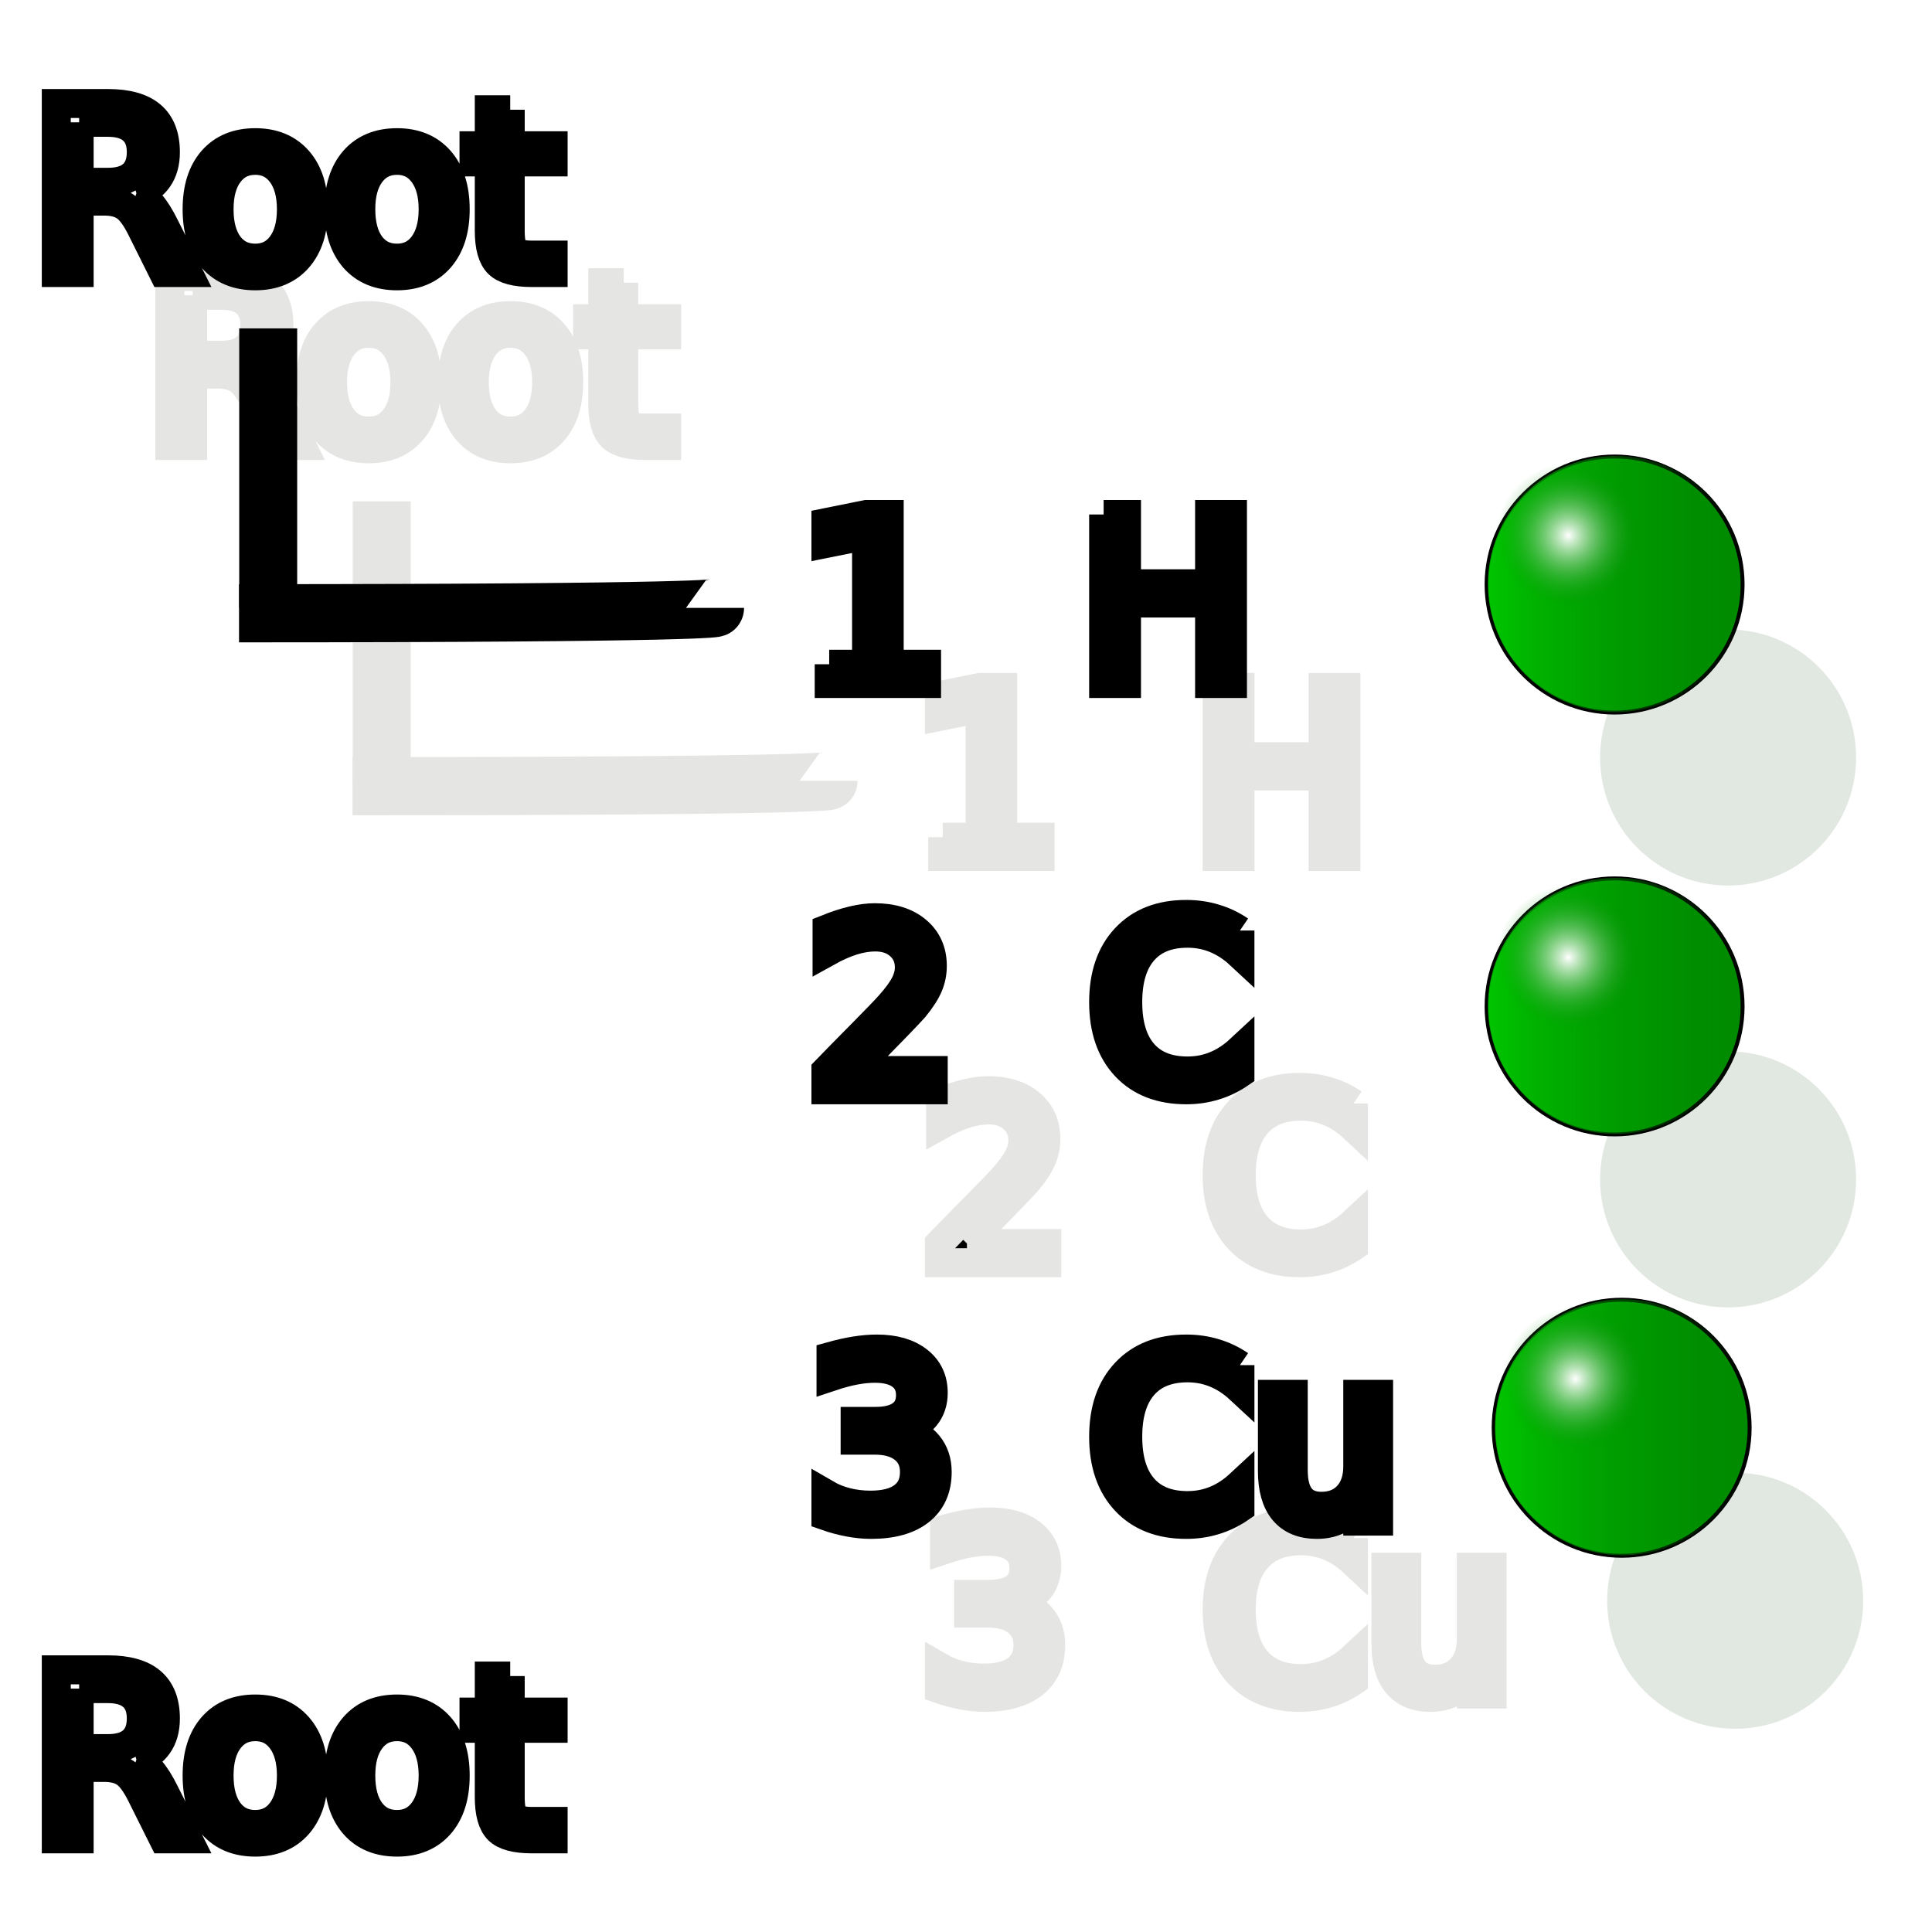
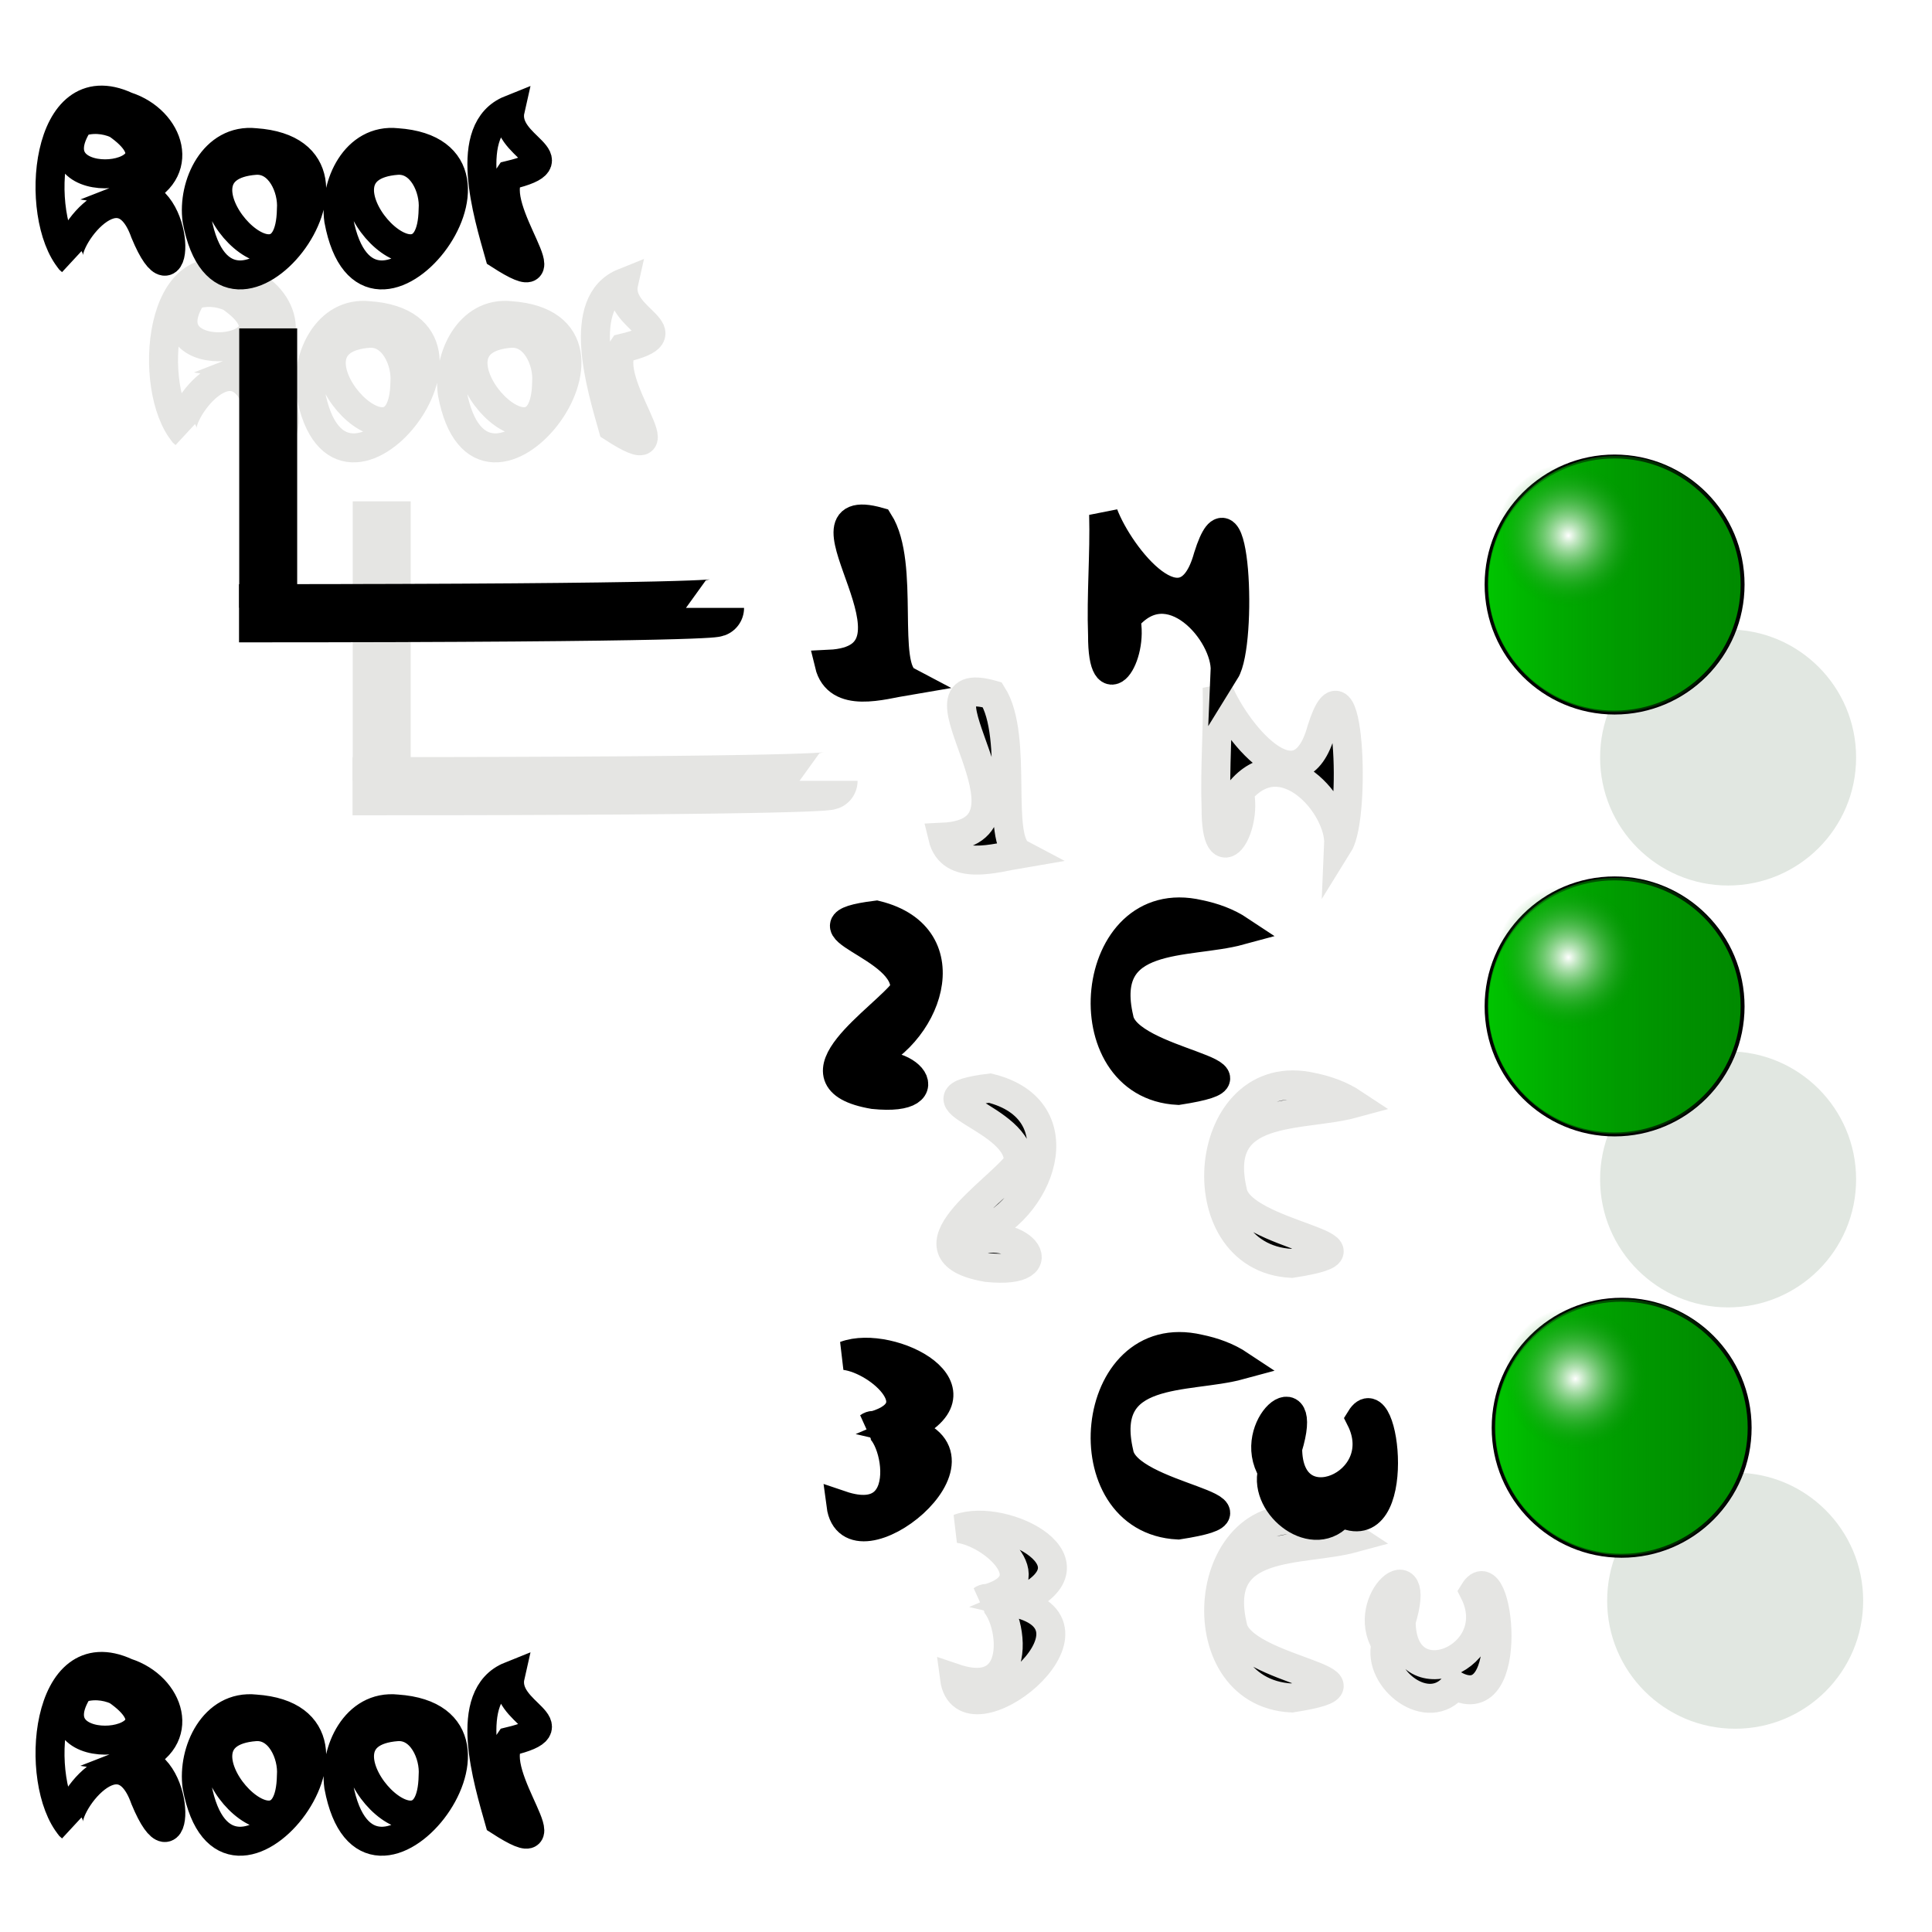
<svg xmlns="http://www.w3.org/2000/svg" xmlns:xlink="http://www.w3.org/1999/xlink" version="1.0" width="100" height="100" id="svg2">
  <defs id="defs4">
    <linearGradient id="linearGradient3461">
      <stop style="stop-color:#ffffff;stop-opacity:1;" offset="0" id="stop3463" />
      <stop style="stop-color:#008a00;stop-opacity:0;" offset="1" id="stop3465" />
    </linearGradient>
    <linearGradient id="linearGradient3449">
      <stop style="stop-color:#00db00;stop-opacity:1;" offset="0" id="stop3451" />
      <stop style="stop-color:#009d00;stop-opacity:0;" offset="1" id="stop3453" />
    </linearGradient>
    <linearGradient xlink:href="#linearGradient3449" id="linearGradient3474" gradientUnits="userSpaceOnUse" x1="8.663" y1="60.74" x2="30.595" y2="60.74" />
    <radialGradient xlink:href="#linearGradient3461" id="radialGradient3476" gradientUnits="userSpaceOnUse" gradientTransform="matrix(1,0,0,1.000175,0,-9.906416e-3)" cx="15.557" cy="56.584" fx="15.557" fy="56.584" r="6.154" />
-     <linearGradient xlink:href="#linearGradient3449" id="linearGradient3542" gradientUnits="userSpaceOnUse" x1="8.663" y1="60.74" x2="30.595" y2="60.74" />
-     <radialGradient xlink:href="#linearGradient3461" id="radialGradient3544" gradientUnits="userSpaceOnUse" gradientTransform="matrix(1,0,0,1.000175,0,-9.906416e-3)" cx="15.557" cy="56.584" fx="15.557" fy="56.584" r="6.154" />
-     <linearGradient xlink:href="#linearGradient3449" id="linearGradient3554" gradientUnits="userSpaceOnUse" x1="8.663" y1="60.74" x2="30.595" y2="60.74" />
-     <radialGradient xlink:href="#linearGradient3461" id="radialGradient3556" gradientUnits="userSpaceOnUse" gradientTransform="matrix(1,0,0,1.000175,0,-9.906416e-3)" cx="15.557" cy="56.584" fx="15.557" fy="56.584" r="6.154" />
  </defs>
  <g id="g2885">
    <path d="M 96.072,39.207 C 96.073,42.867 93.106,45.834 89.447,45.834 C 85.787,45.834 82.82,42.867 82.821,39.207 C 82.82,35.548 85.787,32.581 89.447,32.581 C 93.106,32.581 96.073,35.548 96.072,39.207 L 96.072,39.207 z " style="fill:#e1e7e1;fill-opacity:1;fill-rule:evenodd;stroke:none;stroke-width:0.203px;stroke-linecap:butt;stroke-linejoin:miter;stroke-opacity:1" id="path3576" />
    <g transform="matrix(0.6042521,0,0,0.6042521,71.77891,-6.471824)" id="g3469">
      <path id="path3670" style="fill:#008a00;fill-opacity:1;fill-rule:evenodd;stroke:#000000;stroke-width:0.336px;stroke-linecap:butt;stroke-linejoin:miter;stroke-opacity:1" d="M 30.48,60.781 C 30.481,66.837 25.572,71.748 19.515,71.748 C 13.459,71.748 8.55,66.837 8.551,60.781 C 8.55,54.725 13.459,49.814 19.515,49.814 C 25.572,49.814 30.481,54.725 30.48,60.781 L 30.48,60.781 z " />
      <path id="path3672" style="opacity:0.717;fill:url(#linearGradient3474);fill-opacity:1;fill-rule:evenodd;stroke:none;stroke-width:1px;stroke-linecap:butt;stroke-linejoin:miter;stroke-opacity:1" d="M 27.382,68.493 C 23.1,72.777 16.157,72.777 11.874,68.495 C 7.592,64.212 7.593,57.269 11.876,52.987 C 16.158,48.704 23.101,48.703 27.384,52.986 C 31.666,57.268 31.666,64.212 27.382,68.493 L 27.382,68.493 z " />
      <path id="path3674" style="fill:url(#radialGradient3476);fill-opacity:1;fill-rule:evenodd;stroke:none;stroke-width:1px;stroke-linecap:butt;stroke-linejoin:miter;stroke-opacity:1" d="M 21.711,56.584 C 21.711,59.983 18.956,62.739 15.557,62.739 C 12.157,62.739 9.402,59.983 9.402,56.584 C 9.402,53.184 12.157,50.428 15.557,50.428 C 18.956,50.428 21.711,53.184 21.711,56.584 L 21.711,56.584 z " />
    </g>
  </g>
  <use x="0" y="0" xlink:href="#g2885" id="use2892" transform="translate(0,21.83674)" width="100" height="100" />
  <use x="0" y="0" xlink:href="#g2885" id="use2894" transform="translate(0.3652303,43.64502)" width="100" height="100" />
-   <g id="g3582" transform="translate(5.87541,8.95219)" style="stroke:#e5e5e3;stroke-opacity:1">
-     <path id="path3584" d="M 7.061,10.004 C 7.315,10.09 7.561,10.274 7.8,10.555 C 8.042,10.837 8.284,11.223 8.526,11.715 L 9.727,14.106 L 8.456,14.106 L 7.337,11.862 C 7.048,11.276 6.766,10.887 6.493,10.696 C 6.224,10.504 5.854,10.409 5.386,10.409 L 4.097,10.409 L 4.097,14.106 L 2.913,14.106 L 2.913,5.358 L 5.585,5.358 C 6.585,5.358 7.331,5.567 7.823,5.985 C 8.315,6.403 8.561,7.034 8.561,7.878 C 8.561,8.428 8.432,8.885 8.175,9.249 C 7.921,9.612 7.55,9.864 7.061,10.004 M 4.097,6.331 L 4.097,9.436 L 5.585,9.436 C 6.155,9.436 6.585,9.305 6.874,9.044 C 7.167,8.778 7.313,8.389 7.313,7.878 C 7.313,7.366 7.167,6.981 6.874,6.723 C 6.585,6.462 6.155,6.331 5.585,6.331 L 4.097,6.331 M 13.214,8.299 C 12.636,8.299 12.179,8.526 11.843,8.979 C 11.507,9.428 11.339,10.046 11.339,10.831 C 11.339,11.616 11.505,12.235 11.837,12.688 C 12.173,13.137 12.632,13.362 13.214,13.362 C 13.788,13.362 14.243,13.135 14.579,12.682 C 14.915,12.229 15.083,11.612 15.083,10.831 C 15.083,10.053 14.915,9.438 14.579,8.985 C 14.243,8.528 13.788,8.299 13.214,8.299 M 13.214,7.385 C 14.151,7.385 14.888,7.69 15.423,8.299 C 15.958,8.909 16.225,9.753 16.225,10.831 C 16.225,11.905 15.958,12.749 15.423,13.362 C 14.888,13.971 14.151,14.276 13.214,14.276 C 12.272,14.276 11.534,13.971 10.999,13.362 C 10.468,12.749 10.202,11.905 10.202,10.831 C 10.202,9.753 10.468,8.909 10.999,8.299 C 11.534,7.69 12.272,7.385 13.214,7.385 M 20.55,8.299 C 19.972,8.299 19.515,8.526 19.179,8.979 C 18.843,9.428 18.675,10.046 18.675,10.831 C 18.675,11.616 18.841,12.235 19.173,12.688 C 19.509,13.137 19.968,13.362 20.55,13.362 C 21.124,13.362 21.579,13.135 21.915,12.682 C 22.251,12.229 22.419,11.612 22.419,10.831 C 22.419,10.053 22.251,9.438 21.915,8.985 C 21.579,8.528 21.124,8.299 20.55,8.299 M 20.55,7.385 C 21.487,7.385 22.224,7.69 22.759,8.299 C 23.294,8.909 23.561,9.753 23.561,10.831 C 23.561,11.905 23.294,12.749 22.759,13.362 C 22.224,13.971 21.487,14.276 20.55,14.276 C 19.608,14.276 18.87,13.971 18.335,13.362 C 17.804,12.749 17.538,11.905 17.538,10.831 C 17.538,9.753 17.804,8.909 18.335,8.299 C 18.87,7.69 19.608,7.385 20.55,7.385 M 26.409,5.68 L 26.409,7.544 L 28.63,7.544 L 28.63,8.381 L 26.409,8.381 L 26.409,11.944 C 26.409,12.479 26.481,12.823 26.626,12.975 C 26.774,13.128 27.073,13.204 27.522,13.204 L 28.63,13.204 L 28.63,14.106 L 27.522,14.106 C 26.69,14.106 26.116,13.952 25.8,13.643 C 25.483,13.331 25.325,12.764 25.325,11.944 L 25.325,8.381 L 24.534,8.381 L 24.534,7.544 L 25.325,7.544 L 25.325,5.68 L 26.409,5.68" style="font-size:12px;font-style:normal;font-weight:normal;fill:none;fill-opacity:1;stroke:#e5e5e3;stroke-width:1.5;stroke-linecap:butt;stroke-linejoin:miter;stroke-miterlimit:4;stroke-dasharray:none;stroke-opacity:1;font-family:Bitstream Vera Sans" />
-     <path id="path3586" d="M 13.882,16.998 C 13.882,31.458 13.882,31.458 13.882,31.458" style="fill:none;fill-rule:evenodd;stroke:#e5e5e3;stroke-width:3;stroke-linecap:butt;stroke-linejoin:miter;stroke-miterlimit:4;stroke-dasharray:none;stroke-opacity:1" />
-     <path id="path3588" d="M 12.372,31.742 C 37.012,31.742 37.012,31.464 37.012,31.464" style="fill:none;fill-rule:evenodd;stroke:#e5e5e3;stroke-width:3.012;stroke-linecap:butt;stroke-linejoin:miter;stroke-miterlimit:4;stroke-dasharray:none;stroke-opacity:1" />
-   </g>
-   <path style="font-size:12px;font-style:normal;font-weight:normal;fill:#000000;fill-opacity:1;stroke:#e5e5e3;stroke-width:1.5;stroke-linecap:butt;stroke-linejoin:miter;stroke-miterlimit:4;stroke-dasharray:none;stroke-opacity:1;font-family:Bitstream Vera Sans" d="M 48.795,43.334 L 50.728,43.334 L 50.728,36.661 L 48.625,37.082 L 48.625,36.004 L 50.717,35.582 L 51.9,35.582 L 51.9,43.334 L 53.834,43.334 L 53.834,44.331 L 48.795,44.331 L 48.795,43.334" id="path3590" />
-   <path style="font-size:12px;font-style:normal;font-weight:normal;fill:#000000;fill-opacity:1;stroke:#e5e5e3;stroke-width:1.5;stroke-linecap:butt;stroke-linejoin:miter;stroke-miterlimit:4;stroke-dasharray:none;stroke-opacity:1;font-family:Bitstream Vera Sans" d="M 50.049,64.363 L 54.18,64.363 L 54.18,65.359 L 48.625,65.359 L 48.625,64.363 C 49.074,63.898 49.686,63.275 50.459,62.494 C 51.236,61.709 51.725,61.203 51.924,60.977 C 52.303,60.551 52.566,60.191 52.715,59.898 C 52.867,59.602 52.943,59.311 52.943,59.025 C 52.943,58.561 52.779,58.182 52.451,57.889 C 52.127,57.596 51.703,57.449 51.18,57.449 C 50.809,57.449 50.416,57.514 50.002,57.643 C 49.592,57.771 49.152,57.967 48.684,58.228 L 48.684,57.033 C 49.16,56.842 49.605,56.697 50.02,56.6 C 50.434,56.502 50.812,56.453 51.156,56.453 C 52.062,56.453 52.785,56.68 53.324,57.133 C 53.863,57.586 54.133,58.191 54.133,58.949 C 54.133,59.309 54.064,59.65 53.928,59.975 C 53.795,60.295 53.551,60.674 53.195,61.111 C 53.098,61.225 52.787,61.553 52.264,62.096 C 51.74,62.635 51.002,63.391 50.049,64.363" id="path3592" />
-   <path style="font-size:12px;font-style:normal;font-weight:normal;fill:#000000;fill-opacity:1;stroke:#e5e5e3;stroke-width:1.5;stroke-linecap:butt;stroke-linejoin:miter;stroke-miterlimit:4;stroke-dasharray:none;stroke-opacity:1;font-family:Bitstream Vera Sans" d="M 52.58,82.967 C 53.146,83.089 53.588,83.341 53.904,83.723 C 54.225,84.106 54.385,84.579 54.385,85.141 C 54.385,86.005 54.088,86.673 53.494,87.145 C 52.9,87.618 52.057,87.854 50.963,87.854 C 50.596,87.854 50.217,87.817 49.826,87.743 C 49.439,87.673 49.039,87.565 48.625,87.421 L 48.625,86.278 C 48.953,86.469 49.312,86.614 49.703,86.712 C 50.094,86.809 50.502,86.858 50.928,86.858 C 51.67,86.858 52.234,86.712 52.621,86.419 C 53.012,86.126 53.207,85.7 53.207,85.141 C 53.207,84.626 53.025,84.223 52.662,83.934 C 52.303,83.641 51.801,83.495 51.156,83.495 L 50.137,83.495 L 50.137,82.522 L 51.203,82.522 C 51.785,82.522 52.23,82.407 52.539,82.176 C 52.848,81.942 53.002,81.606 53.002,81.169 C 53.002,80.719 52.842,80.376 52.521,80.137 C 52.205,79.895 51.75,79.774 51.156,79.774 C 50.832,79.774 50.484,79.809 50.113,79.88 C 49.742,79.95 49.334,80.059 48.889,80.208 L 48.889,79.153 C 49.338,79.028 49.758,78.934 50.148,78.872 C 50.543,78.809 50.914,78.778 51.262,78.778 C 52.16,78.778 52.871,78.983 53.395,79.393 C 53.918,79.8 54.18,80.35 54.18,81.046 C 54.18,81.53 54.041,81.94 53.764,82.276 C 53.486,82.608 53.092,82.839 52.58,82.967" id="path3594" />
-   <path style="font-size:12px;font-style:normal;font-weight:normal;fill:#000000;fill-opacity:1;stroke:#e5e5e3;stroke-width:1.5;stroke-linecap:butt;stroke-linejoin:miter;stroke-miterlimit:4;stroke-dasharray:none;stroke-opacity:1;font-family:Bitstream Vera Sans" d="M 62.999,35.582 L 64.183,35.582 L 64.183,39.168 L 68.484,39.168 L 68.484,35.582 L 69.667,35.582 L 69.667,44.331 L 68.484,44.331 L 68.484,40.164 L 64.183,40.164 L 64.183,44.331 L 62.999,44.331 L 62.999,35.582" id="path3596" />
-   <path style="font-size:12px;font-style:normal;font-weight:normal;fill:#000000;fill-opacity:1;stroke:#e5e5e3;stroke-width:1.5;stroke-linecap:butt;stroke-linejoin:miter;stroke-miterlimit:4;stroke-dasharray:none;stroke-opacity:1;font-family:Bitstream Vera Sans" d="M 70.054,57.115 L 70.054,58.363 C 69.656,57.992 69.23,57.715 68.777,57.531 C 68.327,57.348 67.849,57.256 67.341,57.256 C 66.341,57.256 65.575,57.562 65.044,58.176 C 64.513,58.785 64.247,59.668 64.247,60.824 C 64.247,61.977 64.513,62.859 65.044,63.473 C 65.575,64.082 66.341,64.387 67.341,64.387 C 67.849,64.387 68.327,64.295 68.777,64.111 C 69.23,63.928 69.656,63.65 70.054,63.279 L 70.054,64.516 C 69.64,64.797 69.2,65.008 68.736,65.148 C 68.275,65.289 67.786,65.359 67.271,65.359 C 65.947,65.359 64.904,64.955 64.142,64.146 C 63.38,63.334 62.999,62.227 62.999,60.824 C 62.999,59.418 63.38,58.311 64.142,57.502 C 64.904,56.689 65.947,56.283 67.271,56.283 C 67.794,56.283 68.286,56.353 68.747,56.494 C 69.212,56.631 69.648,56.838 70.054,57.115" id="path3598" />
-   <path style="font-size:12px;font-style:normal;font-weight:normal;fill:#000000;fill-opacity:1;stroke:#e5e5e3;stroke-width:1.5;stroke-linecap:butt;stroke-linejoin:miter;stroke-miterlimit:4;stroke-dasharray:none;stroke-opacity:1;font-family:Bitstream Vera Sans" d="M 70.054,79.61 L 70.054,80.858 C 69.656,80.487 69.23,80.21 68.777,80.026 C 68.327,79.843 67.849,79.751 67.341,79.751 C 66.341,79.751 65.575,80.057 65.044,80.671 C 64.513,81.28 64.247,82.163 64.247,83.319 C 64.247,84.471 64.513,85.354 65.044,85.967 C 65.575,86.577 66.341,86.882 67.341,86.882 C 67.849,86.882 68.327,86.79 68.777,86.606 C 69.23,86.423 69.656,86.145 70.054,85.774 L 70.054,87.01 C 69.64,87.292 69.2,87.503 68.736,87.643 C 68.275,87.784 67.786,87.854 67.271,87.854 C 65.947,87.854 64.904,87.45 64.142,86.641 C 63.38,85.829 62.999,84.721 62.999,83.319 C 62.999,81.913 63.38,80.805 64.142,79.997 C 64.904,79.184 65.947,78.778 67.271,78.778 C 67.794,78.778 68.286,78.848 68.747,78.989 C 69.212,79.126 69.648,79.333 70.054,79.61 M 71.736,85.094 L 71.736,81.122 L 72.814,81.122 L 72.814,85.053 C 72.814,85.675 72.935,86.141 73.177,86.454 C 73.419,86.762 73.782,86.917 74.267,86.917 C 74.849,86.917 75.308,86.731 75.644,86.36 C 75.984,85.989 76.154,85.483 76.154,84.842 L 76.154,81.122 L 77.232,81.122 L 77.232,87.684 L 76.154,87.684 L 76.154,86.676 C 75.892,87.075 75.587,87.372 75.24,87.567 C 74.896,87.759 74.495,87.854 74.038,87.854 C 73.284,87.854 72.712,87.62 72.322,87.151 C 71.931,86.682 71.736,85.997 71.736,85.094 M 74.449,80.964 L 74.449,80.964" id="path3600" />
-   <g id="g3558">
-     <path id="text3478" d="M 7.061,10.004 C 7.315,10.09 7.561,10.274 7.8,10.555 C 8.042,10.837 8.284,11.223 8.526,11.715 L 9.727,14.106 L 8.456,14.106 L 7.337,11.862 C 7.048,11.276 6.766,10.887 6.493,10.696 C 6.224,10.504 5.854,10.409 5.386,10.409 L 4.097,10.409 L 4.097,14.106 L 2.913,14.106 L 2.913,5.358 L 5.585,5.358 C 6.585,5.358 7.331,5.567 7.823,5.985 C 8.315,6.403 8.561,7.034 8.561,7.878 C 8.561,8.428 8.432,8.885 8.175,9.249 C 7.921,9.612 7.55,9.864 7.061,10.004 M 4.097,6.331 L 4.097,9.436 L 5.585,9.436 C 6.155,9.436 6.585,9.305 6.874,9.044 C 7.167,8.778 7.313,8.389 7.313,7.878 C 7.313,7.366 7.167,6.981 6.874,6.723 C 6.585,6.462 6.155,6.331 5.585,6.331 L 4.097,6.331 M 13.214,8.299 C 12.636,8.299 12.179,8.526 11.843,8.979 C 11.507,9.428 11.339,10.046 11.339,10.831 C 11.339,11.616 11.505,12.235 11.837,12.688 C 12.173,13.137 12.632,13.362 13.214,13.362 C 13.788,13.362 14.243,13.135 14.579,12.682 C 14.915,12.229 15.083,11.612 15.083,10.831 C 15.083,10.053 14.915,9.438 14.579,8.985 C 14.243,8.528 13.788,8.299 13.214,8.299 M 13.214,7.385 C 14.151,7.385 14.888,7.69 15.423,8.299 C 15.958,8.909 16.225,9.753 16.225,10.831 C 16.225,11.905 15.958,12.749 15.423,13.362 C 14.888,13.971 14.151,14.276 13.214,14.276 C 12.272,14.276 11.534,13.971 10.999,13.362 C 10.468,12.749 10.202,11.905 10.202,10.831 C 10.202,9.753 10.468,8.909 10.999,8.299 C 11.534,7.69 12.272,7.385 13.214,7.385 M 20.55,8.299 C 19.972,8.299 19.515,8.526 19.179,8.979 C 18.843,9.428 18.675,10.046 18.675,10.831 C 18.675,11.616 18.841,12.235 19.173,12.688 C 19.509,13.137 19.968,13.362 20.55,13.362 C 21.124,13.362 21.579,13.135 21.915,12.682 C 22.251,12.229 22.419,11.612 22.419,10.831 C 22.419,10.053 22.251,9.438 21.915,8.985 C 21.579,8.528 21.124,8.299 20.55,8.299 M 20.55,7.385 C 21.487,7.385 22.224,7.69 22.759,8.299 C 23.294,8.909 23.561,9.753 23.561,10.831 C 23.561,11.905 23.294,12.749 22.759,13.362 C 22.224,13.971 21.487,14.276 20.55,14.276 C 19.608,14.276 18.87,13.971 18.335,13.362 C 17.804,12.749 17.538,11.905 17.538,10.831 C 17.538,9.753 17.804,8.909 18.335,8.299 C 18.87,7.69 19.608,7.385 20.55,7.385 M 26.409,5.68 L 26.409,7.544 L 28.63,7.544 L 28.63,8.381 L 26.409,8.381 L 26.409,11.944 C 26.409,12.479 26.481,12.823 26.626,12.975 C 26.774,13.128 27.073,13.204 27.522,13.204 L 28.63,13.204 L 28.63,14.106 L 27.522,14.106 C 26.69,14.106 26.116,13.952 25.8,13.643 C 25.483,13.331 25.325,12.764 25.325,11.944 L 25.325,8.381 L 24.534,8.381 L 24.534,7.544 L 25.325,7.544 L 25.325,5.68 L 26.409,5.68" style="font-size:12px;font-style:normal;font-weight:normal;fill:none;fill-opacity:1;stroke:#000000;stroke-width:1.5;stroke-linecap:butt;stroke-linejoin:miter;stroke-miterlimit:4;stroke-opacity:1;font-family:Bitstream Vera Sans;stroke-dasharray:none" />
-     <path id="path3482" d="M 13.882,16.998 C 13.882,31.458 13.882,31.458 13.882,31.458" style="fill:none;fill-rule:evenodd;stroke:#000000;stroke-width:3;stroke-linecap:butt;stroke-linejoin:miter;stroke-opacity:1;stroke-miterlimit:4;stroke-dasharray:none" />
-     <path id="path3488" d="M 12.372,31.742 C 37.012,31.742 37.012,31.464 37.012,31.464" style="fill:none;fill-rule:evenodd;stroke:#000000;stroke-width:3.012;stroke-linecap:butt;stroke-linejoin:miter;stroke-miterlimit:4;stroke-dasharray:none;stroke-opacity:1" />
-   </g>
-   <path style="font-size:12px;font-style:normal;font-weight:normal;fill:#000000;fill-opacity:1;stroke:#000000;stroke-width:1.5;stroke-linecap:butt;stroke-linejoin:miter;stroke-miterlimit:4;stroke-dasharray:none;stroke-opacity:1;font-family:Bitstream Vera Sans" d="M 42.919,34.382 L 44.853,34.382 L 44.853,27.708 L 42.75,28.13 L 42.75,27.052 L 44.841,26.63 L 46.025,26.63 L 46.025,34.382 L 47.959,34.382 L 47.959,35.378 L 42.919,35.378 L 42.919,34.382" id="text3494" />
-   <path style="font-size:12px;font-style:normal;font-weight:normal;fill:#000000;fill-opacity:1;stroke:#000000;stroke-width:1.5;stroke-linecap:butt;stroke-linejoin:miter;stroke-miterlimit:4;stroke-dasharray:none;stroke-opacity:1;font-family:Bitstream Vera Sans" d="M 44.173,55.411 L 48.304,55.411 L 48.304,56.407 L 42.75,56.407 L 42.75,55.411 C 43.199,54.946 43.81,54.323 44.584,53.542 C 45.361,52.757 45.849,52.251 46.048,52.024 C 46.427,51.599 46.691,51.239 46.839,50.946 C 46.992,50.649 47.068,50.358 47.068,50.073 C 47.068,49.608 46.904,49.229 46.576,48.936 C 46.252,48.643 45.828,48.497 45.304,48.497 C 44.933,48.497 44.541,48.561 44.127,48.69 C 43.716,48.819 43.277,49.015 42.808,49.276 L 42.808,48.081 C 43.285,47.89 43.73,47.745 44.144,47.647 C 44.558,47.55 44.937,47.501 45.281,47.501 C 46.187,47.501 46.91,47.727 47.449,48.181 C 47.988,48.634 48.257,49.239 48.257,49.997 C 48.257,50.356 48.189,50.698 48.052,51.022 C 47.919,51.343 47.675,51.722 47.32,52.159 C 47.222,52.272 46.912,52.601 46.388,53.143 C 45.865,53.683 45.127,54.438 44.173,55.411" id="text3498" />
-   <path style="font-size:12px;font-style:normal;font-weight:normal;fill:#000000;fill-opacity:1;stroke:#000000;stroke-width:1.5;stroke-linecap:butt;stroke-linejoin:miter;stroke-miterlimit:4;stroke-dasharray:none;stroke-opacity:1;font-family:Bitstream Vera Sans" d="M 46.705,74.015 C 47.271,74.136 47.712,74.388 48.029,74.771 C 48.349,75.154 48.509,75.627 48.509,76.189 C 48.509,77.052 48.212,77.72 47.619,78.193 C 47.025,78.666 46.181,78.902 45.087,78.902 C 44.72,78.902 44.341,78.865 43.951,78.791 C 43.564,78.72 43.164,78.613 42.75,78.468 L 42.75,77.326 C 43.078,77.517 43.437,77.662 43.828,77.759 C 44.218,77.857 44.627,77.906 45.052,77.906 C 45.794,77.906 46.359,77.759 46.746,77.466 C 47.136,77.174 47.332,76.748 47.332,76.189 C 47.332,75.674 47.15,75.271 46.787,74.982 C 46.427,74.689 45.925,74.543 45.281,74.543 L 44.261,74.543 L 44.261,73.57 L 45.328,73.57 C 45.91,73.57 46.355,73.455 46.664,73.224 C 46.972,72.99 47.127,72.654 47.127,72.216 C 47.127,71.767 46.966,71.424 46.646,71.185 C 46.33,70.943 45.875,70.822 45.281,70.822 C 44.957,70.822 44.609,70.857 44.238,70.927 C 43.867,70.998 43.459,71.107 43.013,71.256 L 43.013,70.201 C 43.462,70.076 43.882,69.982 44.273,69.92 C 44.668,69.857 45.039,69.826 45.386,69.826 C 46.285,69.826 46.996,70.031 47.519,70.441 C 48.043,70.847 48.304,71.398 48.304,72.093 C 48.304,72.578 48.166,72.988 47.888,73.324 C 47.611,73.656 47.216,73.886 46.705,74.015" id="text3502" />
-   <path style="font-size:12px;font-style:normal;font-weight:normal;fill:#000000;fill-opacity:1;stroke:#000000;stroke-width:1.5;stroke-linecap:butt;stroke-linejoin:miter;stroke-miterlimit:4;stroke-dasharray:none;stroke-opacity:1;font-family:Bitstream Vera Sans" d="M 57.124,26.63 L 58.307,26.63 L 58.307,30.216 L 62.608,30.216 L 62.608,26.63 L 63.792,26.63 L 63.792,35.378 L 62.608,35.378 L 62.608,31.212 L 58.307,31.212 L 58.307,35.378 L 57.124,35.378 L 57.124,26.63" id="text3519" />
-   <path style="font-size:12px;font-style:normal;font-weight:normal;fill:#000000;fill-opacity:1;stroke:#000000;stroke-width:1.5;stroke-linecap:butt;stroke-linejoin:miter;stroke-miterlimit:4;stroke-dasharray:none;stroke-opacity:1;font-family:Bitstream Vera Sans" d="M 64.179,48.163 L 64.179,49.411 C 63.78,49.04 63.354,48.763 62.901,48.579 C 62.452,48.395 61.973,48.304 61.466,48.304 C 60.466,48.304 59.7,48.61 59.169,49.224 C 58.638,49.833 58.372,50.716 58.372,51.872 C 58.372,53.024 58.638,53.907 59.169,54.52 C 59.7,55.13 60.466,55.434 61.466,55.434 C 61.973,55.434 62.452,55.343 62.901,55.159 C 63.354,54.976 63.78,54.698 64.179,54.327 L 64.179,55.563 C 63.765,55.845 63.325,56.056 62.86,56.196 C 62.399,56.337 61.911,56.407 61.395,56.407 C 60.071,56.407 59.028,56.003 58.266,55.194 C 57.505,54.382 57.124,53.274 57.124,51.872 C 57.124,50.466 57.505,49.358 58.266,48.55 C 59.028,47.737 60.071,47.331 61.395,47.331 C 61.919,47.331 62.411,47.401 62.872,47.542 C 63.337,47.679 63.772,47.886 64.179,48.163" id="text3523" />
-   <path style="font-size:12px;font-style:normal;font-weight:normal;fill:#000000;fill-opacity:1;stroke:#000000;stroke-width:1.5;stroke-linecap:butt;stroke-linejoin:miter;stroke-miterlimit:4;stroke-dasharray:none;stroke-opacity:1;font-family:Bitstream Vera Sans" d="M 64.179,70.658 L 64.179,71.906 C 63.78,71.535 63.354,71.258 62.901,71.074 C 62.452,70.89 61.973,70.799 61.466,70.799 C 60.466,70.799 59.7,71.105 59.169,71.718 C 58.638,72.328 58.372,73.211 58.372,74.367 C 58.372,75.519 58.638,76.402 59.169,77.015 C 59.7,77.625 60.466,77.929 61.466,77.929 C 61.973,77.929 62.452,77.838 62.901,77.654 C 63.354,77.47 63.78,77.193 64.179,76.822 L 64.179,78.058 C 63.765,78.34 63.325,78.55 62.86,78.691 C 62.399,78.832 61.911,78.902 61.395,78.902 C 60.071,78.902 59.028,78.498 58.266,77.689 C 57.505,76.877 57.124,75.769 57.124,74.367 C 57.124,72.961 57.505,71.853 58.266,71.045 C 59.028,70.232 60.071,69.826 61.395,69.826 C 61.919,69.826 62.411,69.896 62.872,70.037 C 63.337,70.174 63.772,70.381 64.179,70.658 M 65.86,76.142 L 65.86,72.17 L 66.938,72.17 L 66.938,76.101 C 66.938,76.722 67.059,77.189 67.302,77.502 C 67.544,77.81 67.907,77.965 68.391,77.965 C 68.973,77.965 69.432,77.779 69.768,77.408 C 70.108,77.037 70.278,76.531 70.278,75.89 L 70.278,72.17 L 71.356,72.17 L 71.356,78.732 L 70.278,78.732 L 70.278,77.724 C 70.016,78.123 69.712,78.42 69.364,78.615 C 69.02,78.806 68.62,78.902 68.163,78.902 C 67.409,78.902 66.837,78.668 66.446,78.199 C 66.056,77.73 65.86,77.045 65.86,76.142 M 68.573,72.011 L 68.573,72.011" id="text3527" />
-   <path style="font-size:12px;font-style:normal;font-weight:normal;fill:none;fill-opacity:1;stroke:#000000;stroke-width:1.5;stroke-linecap:butt;stroke-linejoin:miter;stroke-miterlimit:4;stroke-dasharray:none;stroke-opacity:1;font-family:Bitstream Vera Sans" d="M 7.061,91.077 C 7.315,91.163 7.561,91.346 7.8,91.627 C 8.042,91.909 8.284,92.295 8.526,92.788 L 9.727,95.178 L 8.456,95.178 L 7.337,92.934 C 7.048,92.348 6.766,91.96 6.493,91.768 C 6.224,91.577 5.854,91.481 5.386,91.481 L 4.097,91.481 L 4.097,95.178 L 2.913,95.178 L 2.913,86.43 L 5.585,86.43 C 6.585,86.43 7.331,86.639 7.823,87.057 C 8.315,87.475 8.561,88.106 8.561,88.95 C 8.561,89.501 8.432,89.958 8.175,90.321 C 7.921,90.684 7.55,90.936 7.061,91.077 M 4.097,87.403 L 4.097,90.508 L 5.585,90.508 C 6.155,90.508 6.585,90.377 6.874,90.116 C 7.167,89.85 7.313,89.461 7.313,88.95 C 7.313,88.438 7.167,88.053 6.874,87.795 C 6.585,87.534 6.155,87.403 5.585,87.403 L 4.097,87.403 M 13.214,89.372 C 12.636,89.372 12.179,89.598 11.843,90.051 C 11.507,90.501 11.339,91.118 11.339,91.903 C 11.339,92.688 11.505,93.307 11.837,93.76 C 12.173,94.21 12.632,94.434 13.214,94.434 C 13.788,94.434 14.243,94.208 14.579,93.754 C 14.915,93.301 15.083,92.684 15.083,91.903 C 15.083,91.126 14.915,90.51 14.579,90.057 C 14.243,89.6 13.788,89.372 13.214,89.372 M 13.214,88.458 C 14.151,88.458 14.888,88.762 15.423,89.372 C 15.958,89.981 16.225,90.825 16.225,91.903 C 16.225,92.977 15.958,93.821 15.423,94.434 C 14.888,95.043 14.151,95.348 13.214,95.348 C 12.272,95.348 11.534,95.043 10.999,94.434 C 10.468,93.821 10.202,92.977 10.202,91.903 C 10.202,90.825 10.468,89.981 10.999,89.372 C 11.534,88.762 12.272,88.458 13.214,88.458 M 20.55,89.372 C 19.972,89.372 19.515,89.598 19.179,90.051 C 18.843,90.501 18.675,91.118 18.675,91.903 C 18.675,92.688 18.841,93.307 19.173,93.76 C 19.509,94.21 19.968,94.434 20.55,94.434 C 21.124,94.434 21.579,94.208 21.915,93.754 C 22.251,93.301 22.419,92.684 22.419,91.903 C 22.419,91.126 22.251,90.51 21.915,90.057 C 21.579,89.6 21.124,89.372 20.55,89.372 M 20.55,88.458 C 21.487,88.458 22.224,88.762 22.759,89.372 C 23.294,89.981 23.561,90.825 23.561,91.903 C 23.561,92.977 23.294,93.821 22.759,94.434 C 22.224,95.043 21.487,95.348 20.55,95.348 C 19.608,95.348 18.87,95.043 18.335,94.434 C 17.804,93.821 17.538,92.977 17.538,91.903 C 17.538,90.825 17.804,89.981 18.335,89.372 C 18.87,88.762 19.608,88.458 20.55,88.458 M 26.409,86.752 L 26.409,88.616 L 28.63,88.616 L 28.63,89.454 L 26.409,89.454 L 26.409,93.016 C 26.409,93.551 26.481,93.895 26.626,94.047 C 26.774,94.2 27.073,94.276 27.522,94.276 L 28.63,94.276 L 28.63,95.178 L 27.522,95.178 C 26.69,95.178 26.116,95.024 25.8,94.715 C 25.483,94.403 25.325,93.836 25.325,93.016 L 25.325,89.454 L 24.534,89.454 L 24.534,88.616 L 25.325,88.616 L 25.325,86.752 L 26.409,86.752" id="path3565" />
+   <path style="font-size:12px;font-style:normal;font-weight:normal;fill:#000000;fill-opacity:1;stroke:#e5e5e3;stroke-width:1.5;stroke-linecap:butt;stroke-linejoin:miter;stroke-miterlimit:4;stroke-dasharray:none;stroke-opacity:1;font-family:Bitstream Vera Sans" d="M 70.054,79.61 C 67.32,80.354 62.74,79.626 63.797,84.166 C 64.195,86.518 72.467,87.015 66.854,87.887 C 61.204,87.607 62.164,77.426 67.934,78.77 C 68.687,78.924 69.412,79.184 70.054,79.61 z M 71.736,85.094 C 70.334,82.806 73.701,80.078 72.525,83.908 C 72.518,88.083 78.028,85.808 76.297,82.388 C 77.561,80.333 78.534,88.946 75.302,87.238 C 73.946,89.001 71.265,86.912 71.736,85.094 z " id="path3600" />
+   <path style="font-size:12px;font-style:normal;font-weight:normal;fill:none;fill-opacity:1;stroke:#e5e5e3;stroke-width:1.5;stroke-linecap:butt;stroke-linejoin:miter;stroke-miterlimit:4;stroke-dasharray:none;stroke-opacity:1;font-family:Bitstream Vera Sans" d="M 12.937,18.957 C 15.379,19.324 15.096,25.131 13.379,20.99 C 12.006,17.117 8.799,21.9 9.528,22.431 C 7.577,20.142 8.178,12.487 12.421,14.453 C 14.673,15.181 15.602,17.923 12.937,18.957 z M 9.972,15.283 C 7.325,19.287 16.215,18.334 11.924,15.374 C 11.316,15.103 10.602,15.052 9.972,15.283 z M 19.089,17.252 C 13.85,17.64 20.858,25.428 20.958,19.783 C 21.04,18.696 20.372,17.168 19.089,17.252 z M 19.089,16.338 C 26.537,16.851 17.572,28.384 16.073,20.341 C 15.823,18.524 16.939,16.105 19.089,16.338 z M 26.425,17.252 C 21.186,17.64 28.193,25.428 28.294,19.783 C 28.376,18.696 27.708,17.168 26.425,17.252 z M 26.425,16.338 C 33.873,16.851 24.907,28.384 23.409,20.341 C 23.159,18.524 24.275,16.105 26.425,16.338 z M 32.284,14.632 C 31.834,16.605 35.704,17.189 32.243,18.02 C 31.031,19.737 35.559,24.604 31.721,22.129 C 31.141,20.069 29.755,15.646 32.284,14.632 z " id="path3584" />
+   <path style="fill:none;fill-rule:evenodd;stroke:#e5e5e3;stroke-width:3;stroke-linecap:butt;stroke-linejoin:miter;stroke-miterlimit:4;stroke-dasharray:none;stroke-opacity:1" d="M 19.757,25.95 C 19.757,40.411 19.757,40.411 19.757,40.411" id="path3586" />
+   <path style="fill:none;fill-rule:evenodd;stroke:#e5e5e3;stroke-width:3.012;stroke-linecap:butt;stroke-linejoin:miter;stroke-miterlimit:4;stroke-dasharray:none;stroke-opacity:1" d="M 18.247,40.694 C 42.888,40.694 42.888,40.417 42.888,40.417" id="path3588" />
+   <path style="font-size:12px;font-style:normal;font-weight:normal;fill:#000000;fill-opacity:1;stroke:#e5e5e3;stroke-width:1.5;stroke-linecap:butt;stroke-linejoin:miter;stroke-miterlimit:4;stroke-dasharray:none;stroke-opacity:1;font-family:Bitstream Vera Sans" d="M 48.795,43.334 C 54.663,43.06 46.579,34.608 51.362,35.963 C 52.759,38.162 51.495,43.498 52.802,44.189 C 51.548,44.4 49.229,45.14 48.795,43.334 z " id="path3590" />
+   <path style="font-size:12px;font-style:normal;font-weight:normal;fill:#000000;fill-opacity:1;stroke:#e5e5e3;stroke-width:1.5;stroke-linecap:butt;stroke-linejoin:miter;stroke-miterlimit:4;stroke-dasharray:none;stroke-opacity:1;font-family:Bitstream Vera Sans" d="M 50.049,64.363 C 52.653,63.231 55.011,66.003 51.091,65.605 C 46.501,64.818 51.667,61.65 52.701,60.21 C 52.98,57.832 46.696,56.886 51.233,56.319 C 55.816,57.448 53.856,62.722 50.45,63.913 L 50.049,64.363 L 50.049,64.363 z " id="path3592" />
+   <path style="font-size:12px;font-style:normal;font-weight:normal;fill:#000000;fill-opacity:1;stroke:#e5e5e3;stroke-width:1.5;stroke-linecap:butt;stroke-linejoin:miter;stroke-miterlimit:4;stroke-dasharray:none;stroke-opacity:1;font-family:Bitstream Vera Sans" d="M 52.58,82.967 C 57.887,84.191 49.882,90.508 49.403,86.859 C 53.708,88.322 52.043,81.945 50.834,82.814 C 54.388,81.994 51.41,79.335 49.621,79.114 C 51.986,78.231 57.305,80.959 52.58,82.967 z " id="path3594" />
+   <path style="font-size:12px;font-style:normal;font-weight:normal;fill:#000000;fill-opacity:1;stroke:#e5e5e3;stroke-width:1.5;stroke-linecap:butt;stroke-linejoin:miter;stroke-miterlimit:4;stroke-dasharray:none;stroke-opacity:1;font-family:Bitstream Vera Sans" d="M 62.999,35.582 C 63.827,37.756 67.217,42.073 68.404,37.769 C 69.826,33.234 70.205,42.222 69.289,43.698 C 69.377,41.707 66.379,38.243 64.148,40.993 C 64.586,42.937 62.932,45.388 62.944,41.824 C 62.868,39.742 63.056,37.666 62.999,35.582 z " id="path3596" />
+   <path style="font-size:12px;font-style:normal;font-weight:normal;fill:#000000;fill-opacity:1;stroke:#e5e5e3;stroke-width:1.5;stroke-linecap:butt;stroke-linejoin:miter;stroke-miterlimit:4;stroke-dasharray:none;stroke-opacity:1;font-family:Bitstream Vera Sans" d="M 70.054,57.115 C 67.32,57.859 62.74,57.132 63.797,61.671 C 64.195,64.023 72.467,64.52 66.854,65.392 C 61.204,65.112 62.164,54.931 67.934,56.276 C 68.687,56.43 69.412,56.689 70.054,57.115 z " id="path3598" />
+   <path style="font-size:12px;font-style:normal;font-weight:normal;fill:none;fill-opacity:1;stroke:#000000;stroke-width:1.5;stroke-linecap:butt;stroke-linejoin:miter;stroke-miterlimit:4;stroke-dasharray:none;stroke-opacity:1;font-family:Bitstream Vera Sans" d="M 7.061,10.004 C 9.504,10.372 9.22,16.179 7.504,12.038 C 6.131,8.164 2.923,12.948 3.653,13.479 C 1.702,11.189 2.303,3.535 6.545,5.501 C 8.798,6.229 9.727,8.97 7.061,10.004 z M 4.097,6.331 C 1.449,10.334 10.34,9.382 6.048,6.422 C 5.44,6.151 4.726,6.1 4.097,6.331 z M 13.214,8.299 C 7.975,8.688 14.982,16.476 15.083,10.831 C 15.165,9.744 14.496,8.216 13.214,8.299 z M 13.214,7.385 C 20.661,7.899 11.696,19.432 10.197,11.389 C 9.948,9.572 11.064,7.153 13.214,7.385 z M 20.55,8.299 C 15.311,8.688 22.318,16.476 22.419,10.831 C 22.501,9.744 21.832,8.216 20.55,8.299 z M 20.55,7.385 C 27.997,7.899 19.032,19.432 17.533,11.389 C 17.284,9.572 18.399,7.153 20.55,7.385 z M 26.409,5.68 C 25.959,7.653 29.829,8.237 26.368,9.068 C 25.156,10.785 29.683,15.651 25.846,13.177 C 25.266,11.116 23.88,6.694 26.409,5.68 z " id="text3478" />
+   <path style="fill:none;fill-rule:evenodd;stroke:#000000;stroke-width:3;stroke-linecap:butt;stroke-linejoin:miter;stroke-miterlimit:4;stroke-dasharray:none;stroke-opacity:1" d="M 13.882,16.998 C 13.882,31.458 13.882,31.458 13.882,31.458" id="path3482" />
+   <path style="fill:none;fill-rule:evenodd;stroke:#000000;stroke-width:3.012;stroke-linecap:butt;stroke-linejoin:miter;stroke-miterlimit:4;stroke-dasharray:none;stroke-opacity:1" d="M 12.372,31.742 C 37.012,31.742 37.012,31.464 37.012,31.464" id="path3488" />
+   <path style="font-size:12px;font-style:normal;font-weight:normal;fill:#000000;fill-opacity:1;stroke:#000000;stroke-width:1.5;stroke-linecap:butt;stroke-linejoin:miter;stroke-miterlimit:4;stroke-dasharray:none;stroke-opacity:1;font-family:Bitstream Vera Sans" d="M 42.919,34.382 C 48.787,34.107 40.703,25.656 45.487,27.011 C 46.883,29.21 45.62,34.546 46.927,35.237 C 45.672,35.447 43.353,36.188 42.919,34.382 z " id="text3494" />
+   <path style="font-size:12px;font-style:normal;font-weight:normal;fill:#000000;fill-opacity:1;stroke:#000000;stroke-width:1.5;stroke-linecap:butt;stroke-linejoin:miter;stroke-miterlimit:4;stroke-dasharray:none;stroke-opacity:1;font-family:Bitstream Vera Sans" d="M 44.173,55.411 C 46.777,54.279 49.136,57.051 45.215,56.653 C 40.626,55.866 45.792,52.697 46.826,51.258 C 47.104,48.88 40.82,47.934 45.358,47.367 C 49.94,48.496 47.98,53.769 44.574,54.961 L 44.173,55.411 L 44.173,55.411 z " id="text3498" />
+   <path style="font-size:12px;font-style:normal;font-weight:normal;fill:#000000;fill-opacity:1;stroke:#000000;stroke-width:1.5;stroke-linecap:butt;stroke-linejoin:miter;stroke-miterlimit:4;stroke-dasharray:none;stroke-opacity:1;font-family:Bitstream Vera Sans" d="M 46.705,74.015 C 52.012,75.239 44.007,81.556 43.528,77.907 C 47.833,79.369 46.168,72.993 44.959,73.862 C 48.512,73.042 45.534,70.383 43.746,70.162 C 46.111,69.279 51.429,72.007 46.705,74.015 z " id="text3502" />
+   <path style="font-size:12px;font-style:normal;font-weight:normal;fill:#000000;fill-opacity:1;stroke:#000000;stroke-width:1.5;stroke-linecap:butt;stroke-linejoin:miter;stroke-miterlimit:4;stroke-dasharray:none;stroke-opacity:1;font-family:Bitstream Vera Sans" d="M 57.124,26.63 C 57.952,28.804 61.341,33.121 62.529,28.817 C 63.951,24.282 64.329,33.27 63.414,34.746 C 63.502,32.755 60.504,29.291 58.272,32.041 C 58.71,33.985 57.056,36.436 57.068,32.872 C 56.992,30.79 57.18,28.713 57.124,26.63 z " id="text3519" />
+   <path style="font-size:12px;font-style:normal;font-weight:normal;fill:#000000;fill-opacity:1;stroke:#000000;stroke-width:1.5;stroke-linecap:butt;stroke-linejoin:miter;stroke-miterlimit:4;stroke-dasharray:none;stroke-opacity:1;font-family:Bitstream Vera Sans" d="M 64.179,48.163 C 61.444,48.907 56.865,48.179 57.921,52.719 C 58.32,55.071 66.591,55.568 60.978,56.44 C 55.328,56.16 56.288,45.979 62.059,47.323 C 62.812,47.477 63.537,47.736 64.179,48.163 z " id="text3523" />
+   <path style="font-size:12px;font-style:normal;font-weight:normal;fill:#000000;fill-opacity:1;stroke:#000000;stroke-width:1.5;stroke-linecap:butt;stroke-linejoin:miter;stroke-miterlimit:4;stroke-dasharray:none;stroke-opacity:1;font-family:Bitstream Vera Sans" d="M 64.179,70.658 C 61.444,71.402 56.865,70.674 57.921,75.214 C 58.32,77.566 66.592,78.062 60.978,78.934 C 55.328,78.655 56.288,68.474 62.059,69.818 C 62.812,69.972 63.537,70.231 64.179,70.658 z M 65.86,76.142 C 64.458,73.854 67.826,71.125 66.65,74.956 C 66.643,79.131 72.153,76.856 70.422,73.435 C 71.686,71.381 72.659,79.994 69.427,78.286 C 68.07,80.049 65.39,77.96 65.86,76.142 z " id="text3527" />
+   <path style="font-size:12px;font-style:normal;font-weight:normal;fill:none;fill-opacity:1;stroke:#000000;stroke-width:1.5;stroke-linecap:butt;stroke-linejoin:miter;stroke-miterlimit:4;stroke-dasharray:none;stroke-opacity:1;font-family:Bitstream Vera Sans" d="M 7.061,91.077 C 9.504,91.444 9.22,97.251 7.504,93.11 C 6.131,89.237 2.923,94.02 3.653,94.551 C 1.702,92.262 2.303,84.607 6.545,86.573 C 8.798,87.301 9.727,90.043 7.061,91.077 z M 4.097,87.403 C 1.449,91.407 10.34,90.454 6.048,87.494 C 5.44,87.223 4.726,87.172 4.097,87.403 z M 13.214,89.372 C 7.975,89.76 14.982,97.548 15.083,91.903 C 15.165,90.816 14.496,89.288 13.214,89.372 z M 13.214,88.458 C 20.661,88.971 11.696,100.504 10.197,92.461 C 9.948,90.645 11.064,88.225 13.214,88.458 z M 20.55,89.372 C 15.311,89.76 22.318,97.548 22.419,91.903 C 22.501,90.816 21.832,89.288 20.55,89.372 z M 20.55,88.458 C 27.997,88.971 19.032,100.504 17.533,92.461 C 17.284,90.645 18.399,88.225 20.55,88.458 z M 26.409,86.752 C 25.959,88.725 29.829,89.309 26.368,90.14 C 25.156,91.857 29.683,96.724 25.846,94.249 C 25.266,92.189 23.88,87.766 26.409,86.752 z " id="path3565" />
</svg>
